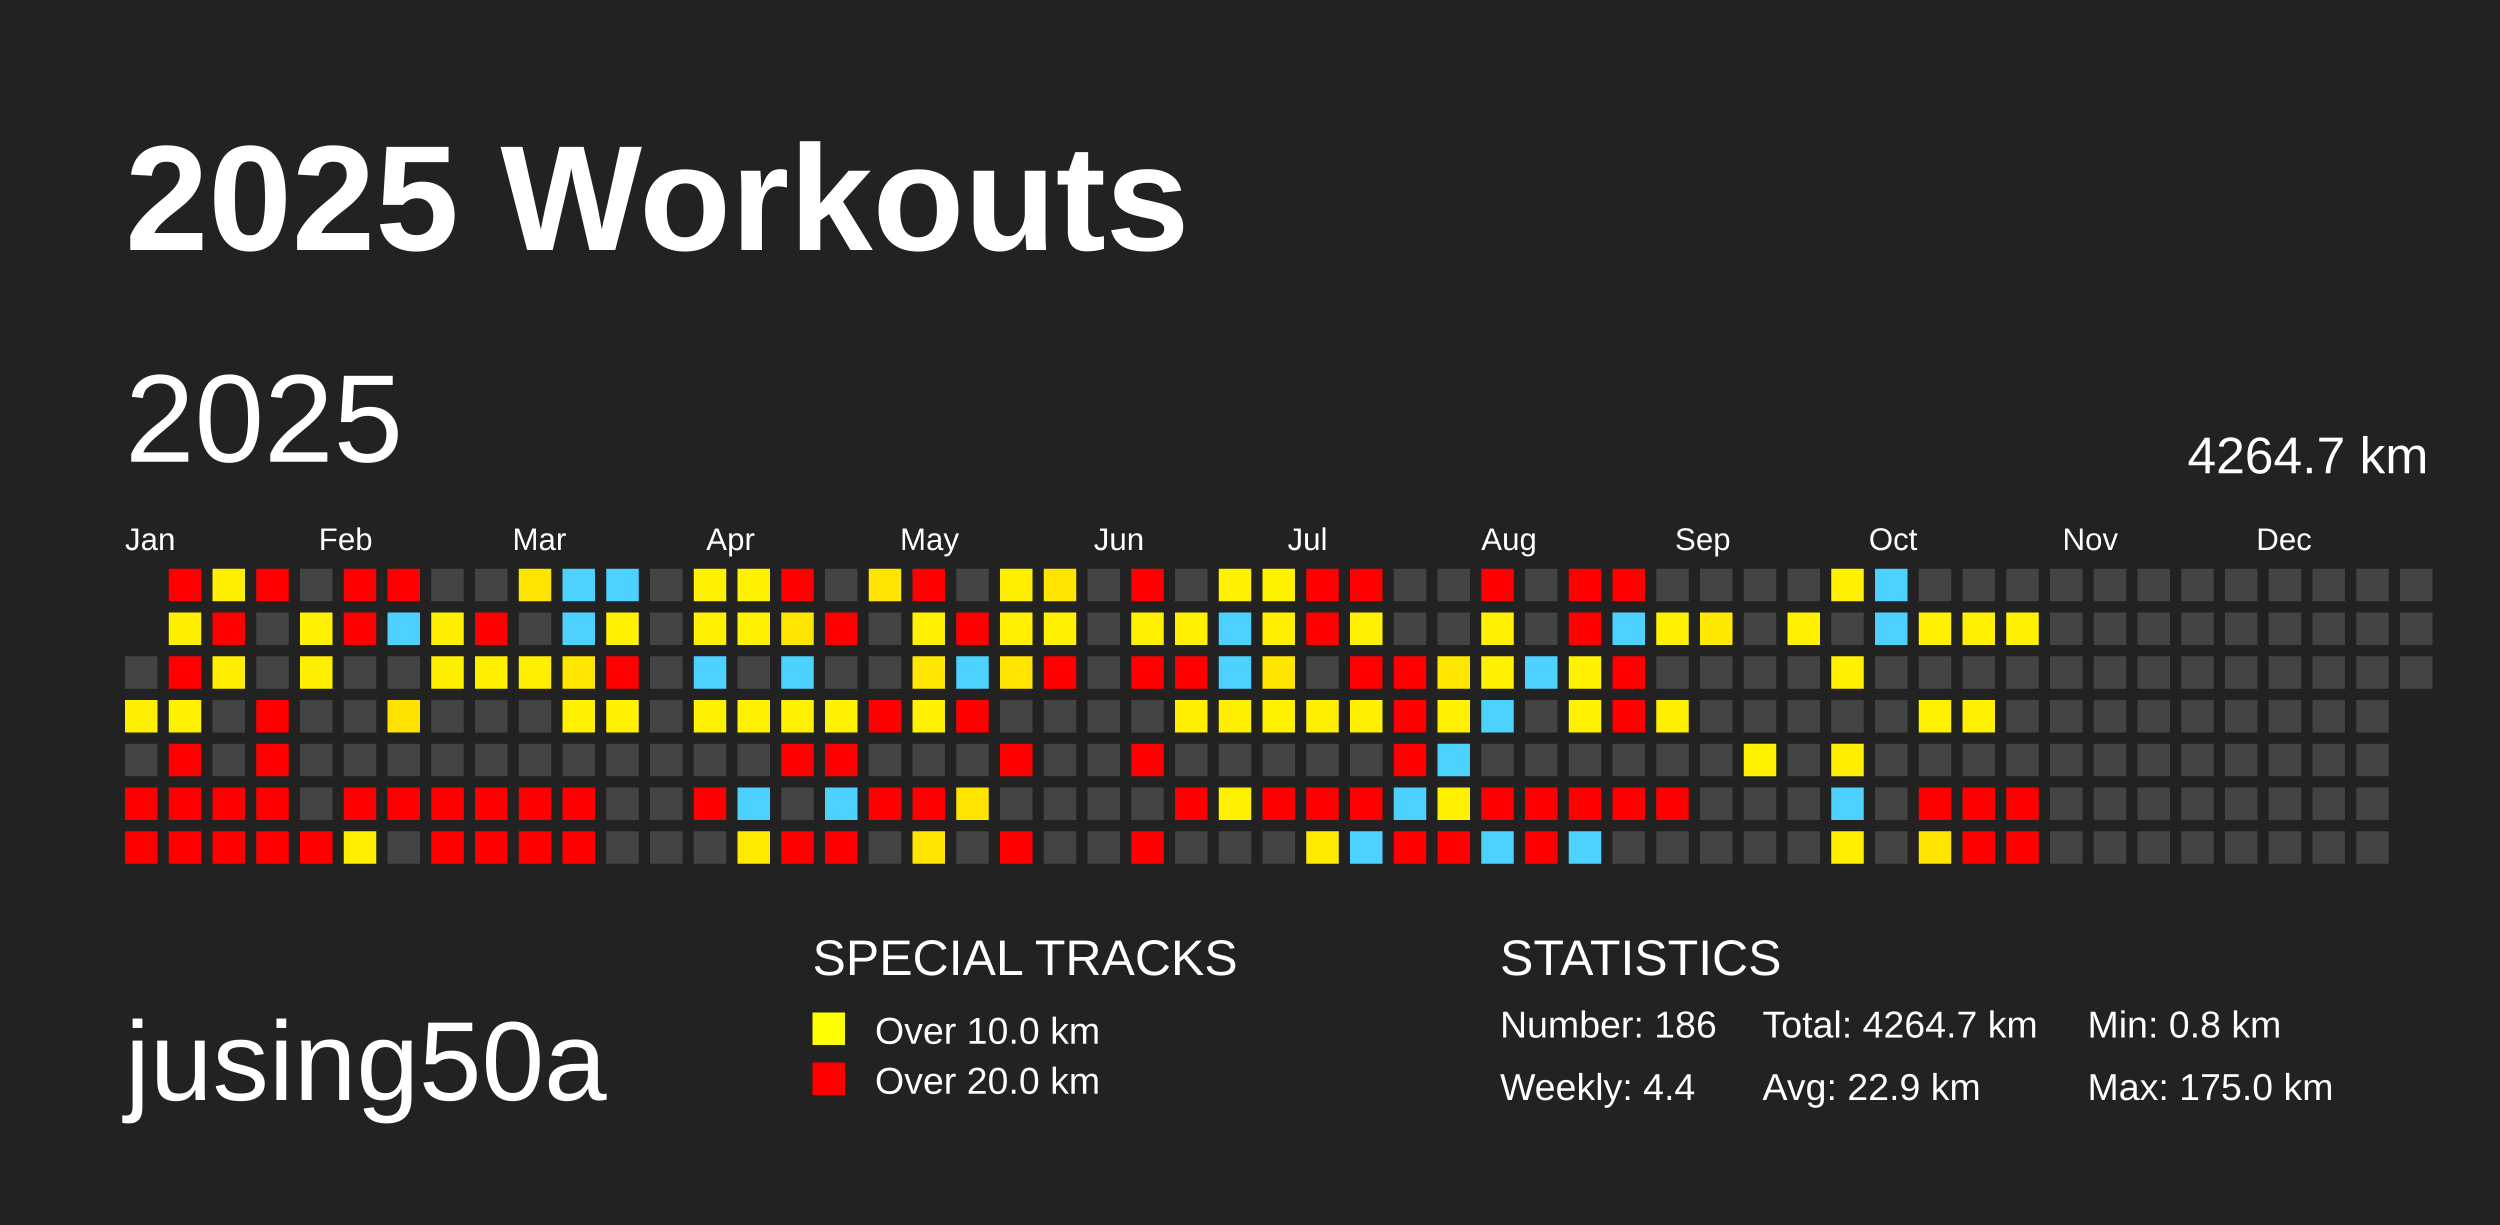
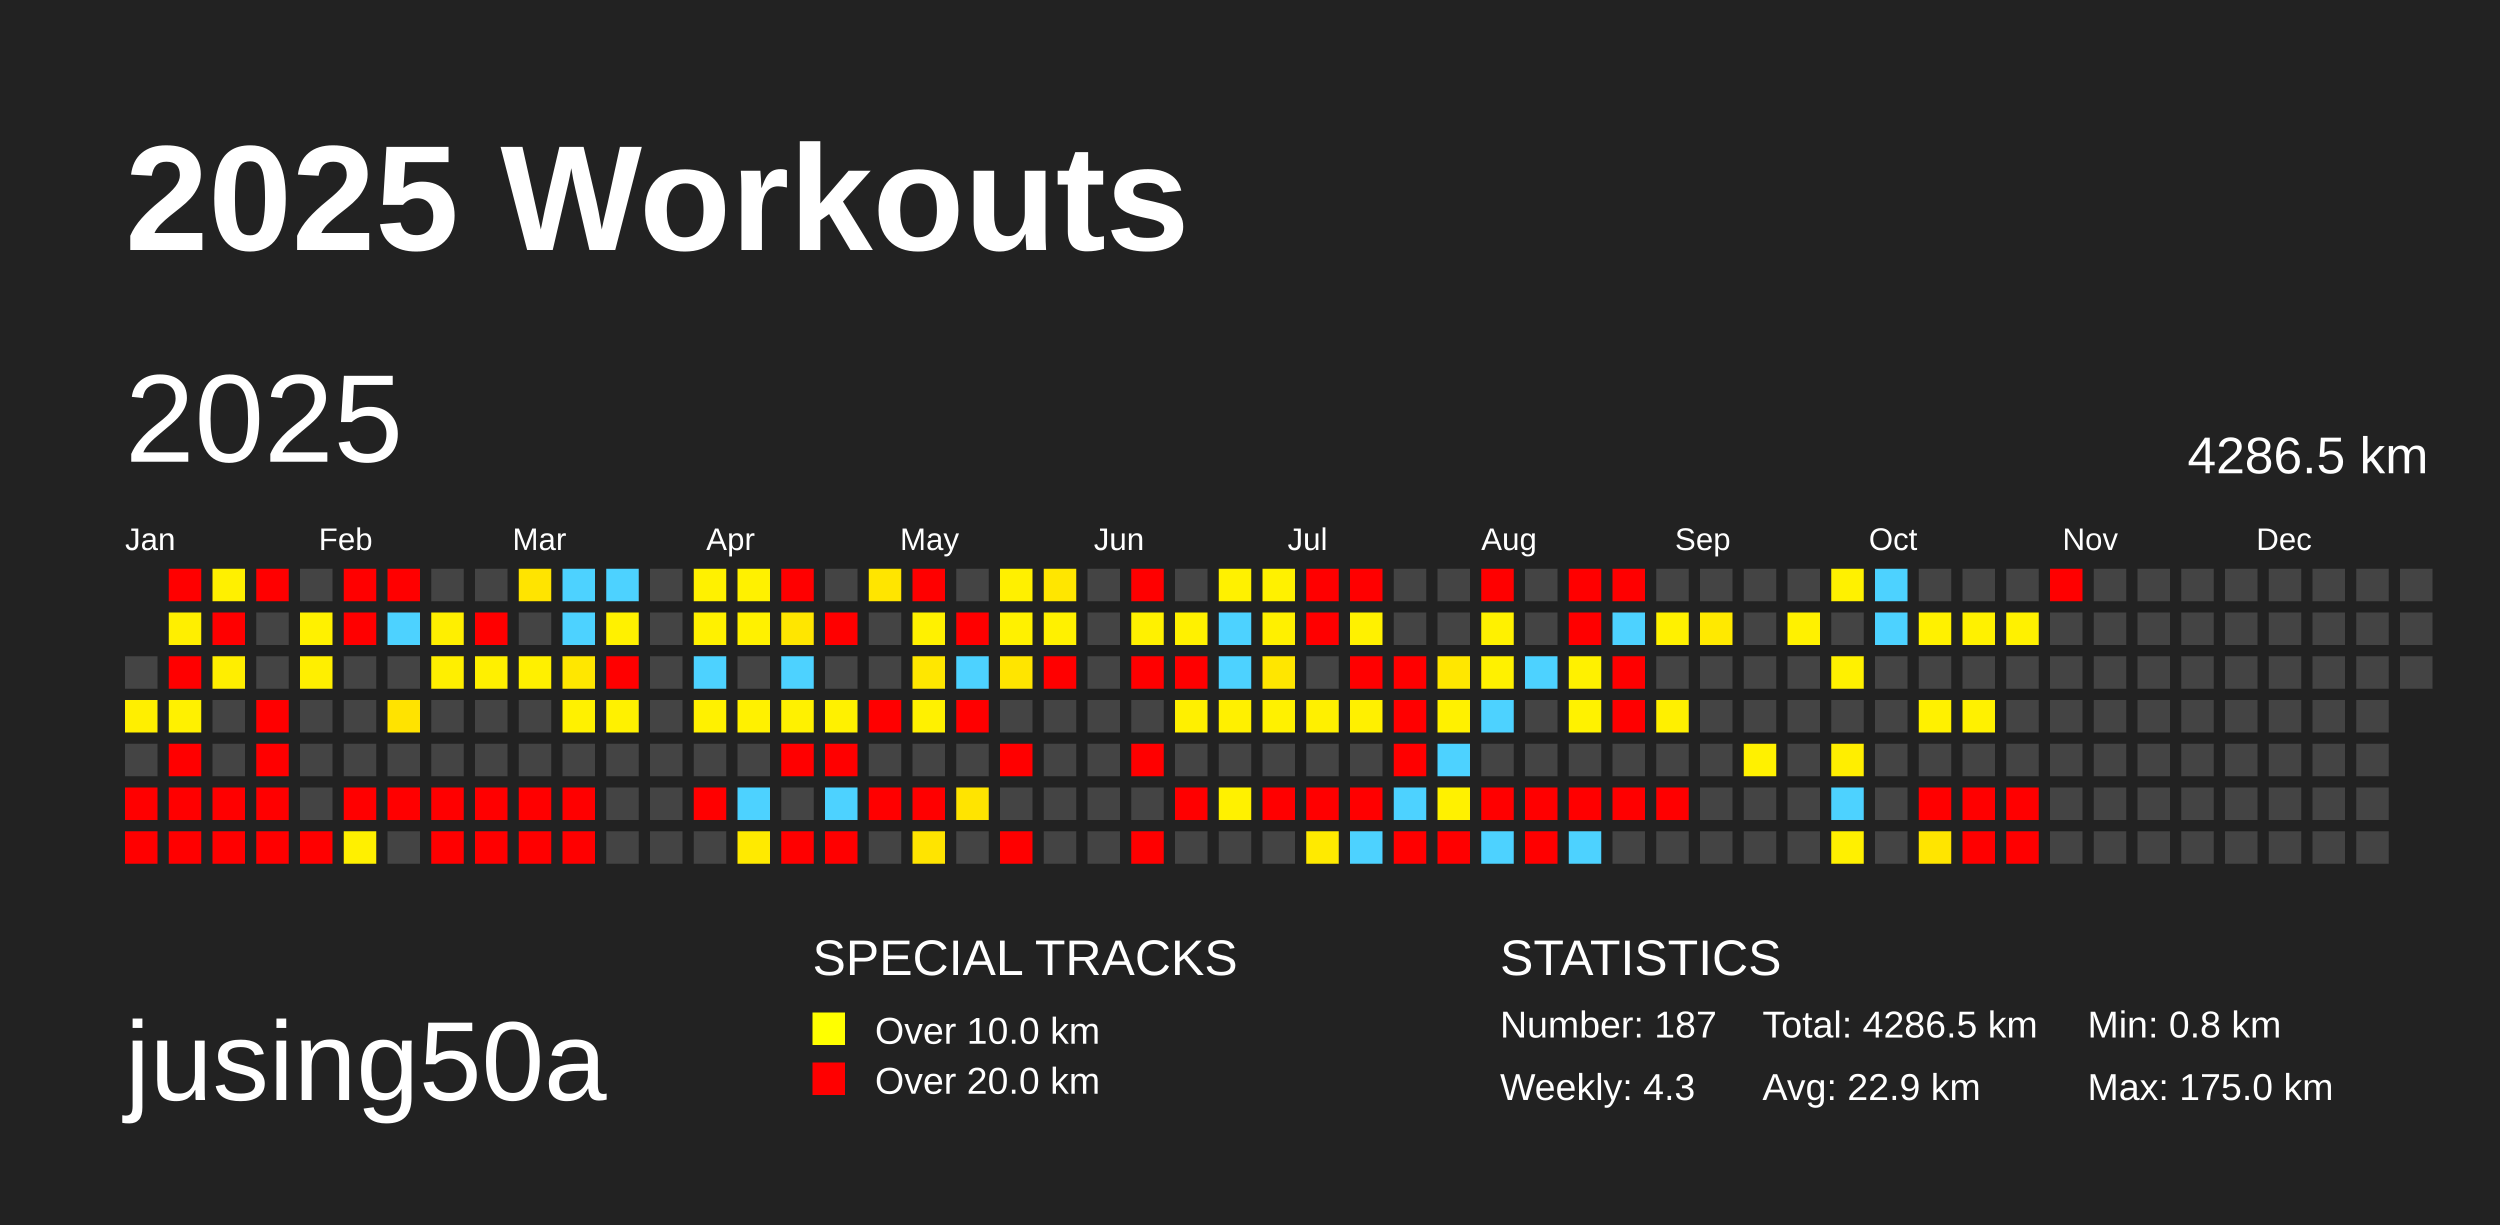
<svg xmlns="http://www.w3.org/2000/svg" baseProfile="full" height="98mm" version="1.1" viewBox="0,0,200,98" width="200mm">
  <defs />
  <rect fill="#222222" height="98" width="200" x="0" y="0" />
  <text fill="#FFFFFF" style="font-size:12px; font-family:Arial; font-weight:bold;" x="10" y="20">2025 Workouts</text>
  <text fill="#FFFFFF" style="font-size:9px; font-family:Arial" x="10" y="88">jusing50a</text>
  <text fill="#FFFFFF" style="font-size:4px; font-family:Arial" x="65" y="78">SPECIAL TRACKS</text>
  <rect fill="yellow" height="2.6" width="2.6" x="65" y="81" />
  <text fill="#FFFFFF" style="font-size:3px; font-family:Arial" x="70" y="83.5">Over 10.0 km</text>
  <rect fill="red" height="2.6" width="2.6" x="65" y="85" />
  <text fill="#FFFFFF" style="font-size:3px; font-family:Arial" x="70" y="87.5">Over 20.0 km</text>
  <text fill="#FFFFFF" style="font-size:4px; font-family:Arial" x="120" y="78">STATISTICS</text>
-   <text fill="#FFFFFF" style="font-size:3px; font-family:Arial" x="120" y="83">Number: 186</text>
-   <text fill="#FFFFFF" style="font-size:3px; font-family:Arial" x="120" y="88">Weekly: 4.4</text>
-   <text fill="#FFFFFF" style="font-size:3px; font-family:Arial" x="141" y="83">Total: 4264.7 km</text>
+   <text fill="#FFFFFF" style="font-size:3px; font-family:Arial" x="120" y="83">Number: 187</text>
+   <text fill="#FFFFFF" style="font-size:3px; font-family:Arial" x="120" y="88">Weekly: 4.3</text>
+   <text fill="#FFFFFF" style="font-size:3px; font-family:Arial" x="141" y="83">Total: 4286.5 km</text>
  <text fill="#FFFFFF" style="font-size:3px; font-family:Arial" x="141" y="88">Avg: 22.9 km</text>
  <text fill="#FFFFFF" style="font-size:3px; font-family:Arial" x="167" y="83">Min: 0.8 km</text>
  <text fill="#FFFFFF" style="font-size:3px; font-family:Arial" x="167" y="88">Max: 175.0 km</text>
  <text dominant-baseline="hanging" fill="#FFFFFF" style="font-size:10.0px; font-family:Arial;" x="10" y="30">2025</text>
-   <text dominant-baseline="hanging" fill="#FFFFFF" style="font-size:4.125px; font-family:Arial;" x="175" y="35">4264.7 km</text>
+   <text dominant-baseline="hanging" fill="#FFFFFF" style="font-size:4.125px; font-family:Arial;" x="175" y="35">4286.5 km</text>
  <text fill="#FFFFFF" style="font-size:2.5px; font-family:Arial" x="10.0" y="44">Jan</text>
  <text fill="#FFFFFF" style="font-size:2.5px; font-family:Arial" x="25.5" y="44">Feb</text>
  <text fill="#FFFFFF" style="font-size:2.5px; font-family:Arial" x="41.0" y="44">Mar</text>
  <text fill="#FFFFFF" style="font-size:2.5px; font-family:Arial" x="56.5" y="44">Apr</text>
  <text fill="#FFFFFF" style="font-size:2.5px; font-family:Arial" x="72.0" y="44">May</text>
  <text fill="#FFFFFF" style="font-size:2.5px; font-family:Arial" x="87.5" y="44">Jun</text>
  <text fill="#FFFFFF" style="font-size:2.5px; font-family:Arial" x="103.0" y="44">Jul</text>
  <text fill="#FFFFFF" style="font-size:2.5px; font-family:Arial" x="118.5" y="44">Aug</text>
  <text fill="#FFFFFF" style="font-size:2.5px; font-family:Arial" x="134.0" y="44">Sep</text>
  <text fill="#FFFFFF" style="font-size:2.5px; font-family:Arial" x="149.5" y="44">Oct</text>
  <text fill="#FFFFFF" style="font-size:2.5px; font-family:Arial" x="165.0" y="44">Nov</text>
  <text fill="#FFFFFF" style="font-size:2.5px; font-family:Arial" x="180.5" y="44">Dec</text>
  <rect fill="#444444" height="2.6" width="2.6" x="10.0" y="52.5" />
  <rect fill="#ffef00" height="2.6" width="2.6" x="10.0" y="56.0" />
  <rect fill="#444444" height="2.6" width="2.6" x="10.0" y="59.5" />
  <rect fill="red" height="2.6" width="2.6" x="10.0" y="63.0" />
  <rect fill="red" height="2.6" width="2.6" x="10.0" y="66.5" />
  <rect fill="red" height="2.6" width="2.6" x="13.5" y="45.5" />
  <rect fill="#ffef00" height="2.6" width="2.6" x="13.5" y="49.0" />
  <rect fill="red" height="2.6" width="2.6" x="13.5" y="52.5" />
  <rect fill="#fff100" height="2.6" width="2.6" x="13.5" y="56.0" />
  <rect fill="red" height="2.6" width="2.6" x="13.5" y="59.5" />
  <rect fill="red" height="2.6" width="2.6" x="13.5" y="63.0" />
  <rect fill="red" height="2.6" width="2.6" x="13.5" y="66.5" />
  <rect fill="#fff000" height="2.6" width="2.6" x="17.0" y="45.5" />
  <rect fill="red" height="2.6" width="2.6" x="17.0" y="49.0" />
  <rect fill="#ffee00" height="2.6" width="2.6" x="17.0" y="52.5" />
  <rect fill="#444444" height="2.6" width="2.6" x="17.0" y="56.0" />
  <rect fill="#444444" height="2.6" width="2.6" x="17.0" y="59.5" />
  <rect fill="red" height="2.6" width="2.6" x="17.0" y="63.0" />
  <rect fill="red" height="2.6" width="2.6" x="17.0" y="66.5" />
  <rect fill="red" height="2.6" width="2.6" x="20.5" y="45.5" />
  <rect fill="#444444" height="2.6" width="2.6" x="20.5" y="49.0" />
  <rect fill="#444444" height="2.6" width="2.6" x="20.5" y="52.5" />
  <rect fill="red" height="2.6" width="2.6" x="20.5" y="56.0" />
  <rect fill="red" height="2.6" width="2.6" x="20.5" y="59.5" />
  <rect fill="red" height="2.6" width="2.6" x="20.5" y="63.0" />
  <rect fill="red" height="2.6" width="2.6" x="20.5" y="66.5" />
  <rect fill="#444444" height="2.6" width="2.6" x="24.0" y="45.5" />
  <rect fill="#fff100" height="2.6" width="2.6" x="24.0" y="49.0" />
  <rect fill="#ffef00" height="2.6" width="2.6" x="24.0" y="52.5" />
  <rect fill="#444444" height="2.6" width="2.6" x="24.0" y="56.0" />
  <rect fill="#444444" height="2.6" width="2.6" x="24.0" y="59.5" />
  <rect fill="#444444" height="2.6" width="2.6" x="24.0" y="63.0" />
  <rect fill="red" height="2.6" width="2.6" x="24.0" y="66.5" />
  <rect fill="red" height="2.6" width="2.6" x="27.5" y="45.5" />
  <rect fill="red" height="2.6" width="2.6" x="27.5" y="49.0" />
  <rect fill="#444444" height="2.6" width="2.6" x="27.5" y="52.5" />
  <rect fill="#444444" height="2.6" width="2.6" x="27.5" y="56.0" />
  <rect fill="#444444" height="2.6" width="2.6" x="27.5" y="59.5" />
  <rect fill="red" height="2.6" width="2.6" x="27.5" y="63.0" />
  <rect fill="#fff000" height="2.6" width="2.6" x="27.5" y="66.5" />
  <rect fill="red" height="2.6" width="2.6" x="31.0" y="45.5" />
  <rect fill="#4dd2ff" height="2.6" width="2.6" x="31.0" y="49.0" />
  <rect fill="#444444" height="2.6" width="2.6" x="31.0" y="52.5" />
  <rect fill="#ffe300" height="2.6" width="2.6" x="31.0" y="56.0" />
  <rect fill="#444444" height="2.6" width="2.6" x="31.0" y="59.5" />
  <rect fill="red" height="2.6" width="2.6" x="31.0" y="63.0" />
  <rect fill="#444444" height="2.6" width="2.6" x="31.0" y="66.5" />
  <rect fill="#444444" height="2.6" width="2.6" x="34.5" y="45.5" />
  <rect fill="#ffef00" height="2.6" width="2.6" x="34.5" y="49.0" />
  <rect fill="#ffef00" height="2.6" width="2.6" x="34.5" y="52.5" />
  <rect fill="#444444" height="2.6" width="2.6" x="34.5" y="56.0" />
  <rect fill="#444444" height="2.6" width="2.6" x="34.5" y="59.5" />
  <rect fill="red" height="2.6" width="2.6" x="34.5" y="63.0" />
  <rect fill="red" height="2.6" width="2.6" x="34.5" y="66.5" />
  <rect fill="#444444" height="2.6" width="2.6" x="38.0" y="45.5" />
  <rect fill="red" height="2.6" width="2.6" x="38.0" y="49.0" />
  <rect fill="#fff000" height="2.6" width="2.6" x="38.0" y="52.5" />
  <rect fill="#444444" height="2.6" width="2.6" x="38.0" y="56.0" />
  <rect fill="#444444" height="2.6" width="2.6" x="38.0" y="59.5" />
  <rect fill="red" height="2.6" width="2.6" x="38.0" y="63.0" />
  <rect fill="red" height="2.6" width="2.6" x="38.0" y="66.5" />
  <rect fill="#ffe400" height="2.6" width="2.6" x="41.5" y="45.5" />
  <rect fill="#444444" height="2.6" width="2.6" x="41.5" y="49.0" />
  <rect fill="#fff000" height="2.6" width="2.6" x="41.5" y="52.5" />
  <rect fill="#444444" height="2.6" width="2.6" x="41.5" y="56.0" />
  <rect fill="#444444" height="2.6" width="2.6" x="41.5" y="59.5" />
  <rect fill="red" height="2.6" width="2.6" x="41.5" y="63.0" />
  <rect fill="red" height="2.6" width="2.6" x="41.5" y="66.5" />
  <rect fill="#4dd2ff" height="2.6" width="2.6" x="45.0" y="45.5" />
  <rect fill="#4dd2ff" height="2.6" width="2.6" x="45.0" y="49.0" />
  <rect fill="#ffe700" height="2.6" width="2.6" x="45.0" y="52.5" />
  <rect fill="#fff100" height="2.6" width="2.6" x="45.0" y="56.0" />
  <rect fill="#444444" height="2.6" width="2.6" x="45.0" y="59.5" />
  <rect fill="red" height="2.6" width="2.6" x="45.0" y="63.0" />
  <rect fill="red" height="2.6" width="2.6" x="45.0" y="66.5" />
  <rect fill="#4dd2ff" height="2.6" width="2.6" x="48.5" y="45.5" />
  <rect fill="#fff100" height="2.6" width="2.6" x="48.5" y="49.0" />
  <rect fill="red" height="2.6" width="2.6" x="48.5" y="52.5" />
  <rect fill="#fff100" height="2.6" width="2.6" x="48.5" y="56.0" />
  <rect fill="#444444" height="2.6" width="2.6" x="48.5" y="59.5" />
  <rect fill="#444444" height="2.6" width="2.6" x="48.5" y="63.0" />
  <rect fill="#444444" height="2.6" width="2.6" x="48.5" y="66.5" />
  <rect fill="#444444" height="2.6" width="2.6" x="52.0" y="45.5" />
  <rect fill="#444444" height="2.6" width="2.6" x="52.0" y="49.0" />
  <rect fill="#444444" height="2.6" width="2.6" x="52.0" y="52.5" />
  <rect fill="#444444" height="2.6" width="2.6" x="52.0" y="56.0" />
  <rect fill="#444444" height="2.6" width="2.6" x="52.0" y="59.5" />
  <rect fill="#444444" height="2.6" width="2.6" x="52.0" y="63.0" />
  <rect fill="#444444" height="2.6" width="2.6" x="52.0" y="66.5" />
  <rect fill="#fff100" height="2.6" width="2.6" x="55.5" y="45.5" />
  <rect fill="#fff100" height="2.6" width="2.6" x="55.5" y="49.0" />
  <rect fill="#4dd2ff" height="2.6" width="2.6" x="55.5" y="52.5" />
  <rect fill="#fff100" height="2.6" width="2.6" x="55.5" y="56.0" />
  <rect fill="#444444" height="2.6" width="2.6" x="55.5" y="59.5" />
  <rect fill="red" height="2.6" width="2.6" x="55.5" y="63.0" />
  <rect fill="#444444" height="2.6" width="2.6" x="55.5" y="66.5" />
  <rect fill="#fff100" height="2.6" width="2.6" x="59.0" y="45.5" />
  <rect fill="#fff100" height="2.6" width="2.6" x="59.0" y="49.0" />
  <rect fill="#444444" height="2.6" width="2.6" x="59.0" y="52.5" />
  <rect fill="#fff100" height="2.6" width="2.6" x="59.0" y="56.0" />
  <rect fill="#444444" height="2.6" width="2.6" x="59.0" y="59.5" />
  <rect fill="#4dd2ff" height="2.6" width="2.6" x="59.0" y="63.0" />
  <rect fill="#ffea00" height="2.6" width="2.6" x="59.0" y="66.5" />
  <rect fill="red" height="2.6" width="2.6" x="62.5" y="45.5" />
  <rect fill="#ffe600" height="2.6" width="2.6" x="62.5" y="49.0" />
  <rect fill="#4dd2ff" height="2.6" width="2.6" x="62.5" y="52.5" />
  <rect fill="#fff100" height="2.6" width="2.6" x="62.5" y="56.0" />
  <rect fill="red" height="2.6" width="2.6" x="62.5" y="59.5" />
  <rect fill="#444444" height="2.6" width="2.6" x="62.5" y="63.0" />
  <rect fill="red" height="2.6" width="2.6" x="62.5" y="66.5" />
  <rect fill="#444444" height="2.6" width="2.6" x="66.0" y="45.5" />
  <rect fill="red" height="2.6" width="2.6" x="66.0" y="49.0" />
  <rect fill="#444444" height="2.6" width="2.6" x="66.0" y="52.5" />
  <rect fill="#fff100" height="2.6" width="2.6" x="66.0" y="56.0" />
  <rect fill="red" height="2.6" width="2.6" x="66.0" y="59.5" />
  <rect fill="#4dd2ff" height="2.6" width="2.6" x="66.0" y="63.0" />
  <rect fill="red" height="2.6" width="2.6" x="66.0" y="66.5" />
  <rect fill="#ffe500" height="2.6" width="2.6" x="69.5" y="45.5" />
  <rect fill="#444444" height="2.6" width="2.6" x="69.5" y="49.0" />
  <rect fill="#444444" height="2.6" width="2.6" x="69.5" y="52.5" />
  <rect fill="red" height="2.6" width="2.6" x="69.5" y="56.0" />
  <rect fill="#444444" height="2.6" width="2.6" x="69.5" y="59.5" />
  <rect fill="red" height="2.6" width="2.6" x="69.5" y="63.0" />
  <rect fill="#444444" height="2.6" width="2.6" x="69.5" y="66.5" />
  <rect fill="red" height="2.6" width="2.6" x="73.0" y="45.5" />
  <rect fill="#fff100" height="2.6" width="2.6" x="73.0" y="49.0" />
  <rect fill="#ffe700" height="2.6" width="2.6" x="73.0" y="52.5" />
  <rect fill="#fff100" height="2.6" width="2.6" x="73.0" y="56.0" />
  <rect fill="#444444" height="2.6" width="2.6" x="73.0" y="59.5" />
  <rect fill="red" height="2.6" width="2.6" x="73.0" y="63.0" />
  <rect fill="#ffe400" height="2.6" width="2.6" x="73.0" y="66.5" />
  <rect fill="#444444" height="2.6" width="2.6" x="76.5" y="45.5" />
  <rect fill="red" height="2.6" width="2.6" x="76.5" y="49.0" />
  <rect fill="#4dd2ff" height="2.6" width="2.6" x="76.5" y="52.5" />
  <rect fill="red" height="2.6" width="2.6" x="76.5" y="56.0" />
  <rect fill="#444444" height="2.6" width="2.6" x="76.5" y="59.5" />
  <rect fill="#ffe400" height="2.6" width="2.6" x="76.5" y="63.0" />
  <rect fill="#444444" height="2.6" width="2.6" x="76.5" y="66.5" />
  <rect fill="#fff000" height="2.6" width="2.6" x="80.0" y="45.5" />
  <rect fill="#fff100" height="2.6" width="2.6" x="80.0" y="49.0" />
  <rect fill="#ffe500" height="2.6" width="2.6" x="80.0" y="52.5" />
  <rect fill="#444444" height="2.6" width="2.6" x="80.0" y="56.0" />
  <rect fill="red" height="2.6" width="2.6" x="80.0" y="59.5" />
  <rect fill="#444444" height="2.6" width="2.6" x="80.0" y="63.0" />
  <rect fill="red" height="2.6" width="2.6" x="80.0" y="66.5" />
  <rect fill="#ffe600" height="2.6" width="2.6" x="83.5" y="45.5" />
  <rect fill="#fff100" height="2.6" width="2.6" x="83.5" y="49.0" />
  <rect fill="red" height="2.6" width="2.6" x="83.5" y="52.5" />
  <rect fill="#444444" height="2.6" width="2.6" x="83.5" y="56.0" />
  <rect fill="#444444" height="2.6" width="2.6" x="83.5" y="59.5" />
  <rect fill="#444444" height="2.6" width="2.6" x="83.5" y="63.0" />
  <rect fill="#444444" height="2.6" width="2.6" x="83.5" y="66.5" />
  <rect fill="#444444" height="2.6" width="2.6" x="87.0" y="45.5" />
  <rect fill="#444444" height="2.6" width="2.6" x="87.0" y="49.0" />
  <rect fill="#444444" height="2.6" width="2.6" x="87.0" y="52.5" />
  <rect fill="#444444" height="2.6" width="2.6" x="87.0" y="56.0" />
  <rect fill="#444444" height="2.6" width="2.6" x="87.0" y="59.5" />
  <rect fill="#444444" height="2.6" width="2.6" x="87.0" y="63.0" />
  <rect fill="#444444" height="2.6" width="2.6" x="87.0" y="66.5" />
  <rect fill="red" height="2.6" width="2.6" x="90.5" y="45.5" />
  <rect fill="#fff100" height="2.6" width="2.6" x="90.5" y="49.0" />
  <rect fill="red" height="2.6" width="2.6" x="90.5" y="52.5" />
  <rect fill="#444444" height="2.6" width="2.6" x="90.5" y="56.0" />
  <rect fill="red" height="2.6" width="2.6" x="90.5" y="59.5" />
  <rect fill="#444444" height="2.6" width="2.6" x="90.5" y="63.0" />
  <rect fill="red" height="2.6" width="2.6" x="90.5" y="66.5" />
  <rect fill="#444444" height="2.6" width="2.6" x="94.0" y="45.5" />
  <rect fill="#fff100" height="2.6" width="2.6" x="94.0" y="49.0" />
  <rect fill="red" height="2.6" width="2.6" x="94.0" y="52.5" />
  <rect fill="#fff000" height="2.6" width="2.6" x="94.0" y="56.0" />
  <rect fill="#444444" height="2.6" width="2.6" x="94.0" y="59.5" />
  <rect fill="red" height="2.6" width="2.6" x="94.0" y="63.0" />
  <rect fill="#444444" height="2.6" width="2.6" x="94.0" y="66.5" />
  <rect fill="#fff100" height="2.6" width="2.6" x="97.5" y="45.5" />
  <rect fill="#4dd2ff" height="2.6" width="2.6" x="97.5" y="49.0" />
  <rect fill="#4dd2ff" height="2.6" width="2.6" x="97.5" y="52.5" />
  <rect fill="#fff000" height="2.6" width="2.6" x="97.5" y="56.0" />
  <rect fill="#444444" height="2.6" width="2.6" x="97.5" y="59.5" />
  <rect fill="#fff100" height="2.6" width="2.6" x="97.5" y="63.0" />
  <rect fill="#444444" height="2.6" width="2.6" x="97.5" y="66.5" />
  <rect fill="#fff100" height="2.6" width="2.6" x="101.0" y="45.5" />
  <rect fill="#fff000" height="2.6" width="2.6" x="101.0" y="49.0" />
  <rect fill="#ffe600" height="2.6" width="2.6" x="101.0" y="52.5" />
  <rect fill="#fff100" height="2.6" width="2.6" x="101.0" y="56.0" />
  <rect fill="#444444" height="2.6" width="2.6" x="101.0" y="59.5" />
  <rect fill="red" height="2.6" width="2.6" x="101.0" y="63.0" />
  <rect fill="#444444" height="2.6" width="2.6" x="101.0" y="66.5" />
  <rect fill="red" height="2.6" width="2.6" x="104.5" y="45.5" />
  <rect fill="red" height="2.6" width="2.6" x="104.5" y="49.0" />
  <rect fill="#444444" height="2.6" width="2.6" x="104.5" y="52.5" />
  <rect fill="#fff000" height="2.6" width="2.6" x="104.5" y="56.0" />
  <rect fill="#444444" height="2.6" width="2.6" x="104.5" y="59.5" />
  <rect fill="red" height="2.6" width="2.6" x="104.5" y="63.0" />
  <rect fill="#ffea00" height="2.6" width="2.6" x="104.5" y="66.5" />
  <rect fill="red" height="2.6" width="2.6" x="108.0" y="45.5" />
  <rect fill="#fff100" height="2.6" width="2.6" x="108.0" y="49.0" />
  <rect fill="red" height="2.6" width="2.6" x="108.0" y="52.5" />
  <rect fill="#fff000" height="2.6" width="2.6" x="108.0" y="56.0" />
  <rect fill="#444444" height="2.6" width="2.6" x="108.0" y="59.5" />
  <rect fill="red" height="2.6" width="2.6" x="108.0" y="63.0" />
  <rect fill="#4dd2ff" height="2.6" width="2.6" x="108.0" y="66.5" />
  <rect fill="#444444" height="2.6" width="2.6" x="111.5" y="45.5" />
  <rect fill="#444444" height="2.6" width="2.6" x="111.5" y="49.0" />
  <rect fill="red" height="2.6" width="2.6" x="111.5" y="52.5" />
  <rect fill="red" height="2.6" width="2.6" x="111.5" y="56.0" />
  <rect fill="red" height="2.6" width="2.6" x="111.5" y="59.5" />
  <rect fill="#4dd2ff" height="2.6" width="2.6" x="111.5" y="63.0" />
  <rect fill="red" height="2.6" width="2.6" x="111.5" y="66.5" />
  <rect fill="#444444" height="2.6" width="2.6" x="115.0" y="45.5" />
  <rect fill="#444444" height="2.6" width="2.6" x="115.0" y="49.0" />
  <rect fill="#ffe700" height="2.6" width="2.6" x="115.0" y="52.5" />
  <rect fill="#fff100" height="2.6" width="2.6" x="115.0" y="56.0" />
  <rect fill="#4dd2ff" height="2.6" width="2.6" x="115.0" y="59.5" />
  <rect fill="#fff100" height="2.6" width="2.6" x="115.0" y="63.0" />
  <rect fill="red" height="2.6" width="2.6" x="115.0" y="66.5" />
  <rect fill="red" height="2.6" width="2.6" x="118.5" y="45.5" />
  <rect fill="#fff100" height="2.6" width="2.6" x="118.5" y="49.0" />
  <rect fill="#fff100" height="2.6" width="2.6" x="118.5" y="52.5" />
  <rect fill="#4dd2ff" height="2.6" width="2.6" x="118.5" y="56.0" />
  <rect fill="#444444" height="2.6" width="2.6" x="118.5" y="59.5" />
  <rect fill="red" height="2.6" width="2.6" x="118.5" y="63.0" />
  <rect fill="#4dd2ff" height="2.6" width="2.6" x="118.5" y="66.5" />
  <rect fill="#444444" height="2.6" width="2.6" x="122.0" y="45.5" />
  <rect fill="#444444" height="2.6" width="2.6" x="122.0" y="49.0" />
  <rect fill="#4dd2ff" height="2.6" width="2.6" x="122.0" y="52.5" />
  <rect fill="#444444" height="2.6" width="2.6" x="122.0" y="56.0" />
  <rect fill="#444444" height="2.6" width="2.6" x="122.0" y="59.5" />
  <rect fill="red" height="2.6" width="2.6" x="122.0" y="63.0" />
  <rect fill="red" height="2.6" width="2.6" x="122.0" y="66.5" />
  <rect fill="red" height="2.6" width="2.6" x="125.5" y="45.5" />
  <rect fill="red" height="2.6" width="2.6" x="125.5" y="49.0" />
  <rect fill="#fff100" height="2.6" width="2.6" x="125.5" y="52.5" />
  <rect fill="#fff200" height="2.6" width="2.6" x="125.5" y="56.0" />
  <rect fill="#444444" height="2.6" width="2.6" x="125.5" y="59.5" />
  <rect fill="red" height="2.6" width="2.6" x="125.5" y="63.0" />
  <rect fill="#4dd2ff" height="2.6" width="2.6" x="125.5" y="66.5" />
  <rect fill="red" height="2.6" width="2.6" x="129.0" y="45.5" />
  <rect fill="#4dd2ff" height="2.6" width="2.6" x="129.0" y="49.0" />
  <rect fill="red" height="2.6" width="2.6" x="129.0" y="52.5" />
  <rect fill="red" height="2.6" width="2.6" x="129.0" y="56.0" />
  <rect fill="#444444" height="2.6" width="2.6" x="129.0" y="59.5" />
  <rect fill="red" height="2.6" width="2.6" x="129.0" y="63.0" />
  <rect fill="#444444" height="2.6" width="2.6" x="129.0" y="66.5" />
  <rect fill="#444444" height="2.6" width="2.6" x="132.5" y="45.5" />
  <rect fill="#fff100" height="2.6" width="2.6" x="132.5" y="49.0" />
  <rect fill="#444444" height="2.6" width="2.6" x="132.5" y="52.5" />
  <rect fill="#fff000" height="2.6" width="2.6" x="132.5" y="56.0" />
  <rect fill="#444444" height="2.6" width="2.6" x="132.5" y="59.5" />
  <rect fill="red" height="2.6" width="2.6" x="132.5" y="63.0" />
  <rect fill="#444444" height="2.6" width="2.6" x="132.5" y="66.5" />
  <rect fill="#444444" height="2.6" width="2.6" x="136.0" y="45.5" />
  <rect fill="#ffe900" height="2.6" width="2.6" x="136.0" y="49.0" />
  <rect fill="#444444" height="2.6" width="2.6" x="136.0" y="52.5" />
  <rect fill="#444444" height="2.6" width="2.6" x="136.0" y="56.0" />
  <rect fill="#444444" height="2.6" width="2.6" x="136.0" y="59.5" />
  <rect fill="#444444" height="2.6" width="2.6" x="136.0" y="63.0" />
  <rect fill="#444444" height="2.6" width="2.6" x="136.0" y="66.5" />
  <rect fill="#444444" height="2.6" width="2.6" x="139.5" y="45.5" />
  <rect fill="#444444" height="2.6" width="2.6" x="139.5" y="49.0" />
  <rect fill="#444444" height="2.6" width="2.6" x="139.5" y="52.5" />
  <rect fill="#444444" height="2.6" width="2.6" x="139.5" y="56.0" />
  <rect fill="#fff100" height="2.6" width="2.6" x="139.5" y="59.5" />
  <rect fill="#444444" height="2.6" width="2.6" x="139.5" y="63.0" />
  <rect fill="#444444" height="2.6" width="2.6" x="139.5" y="66.5" />
  <rect fill="#444444" height="2.6" width="2.6" x="143.0" y="45.5" />
  <rect fill="#fff100" height="2.6" width="2.6" x="143.0" y="49.0" />
  <rect fill="#444444" height="2.6" width="2.6" x="143.0" y="52.5" />
  <rect fill="#444444" height="2.6" width="2.6" x="143.0" y="56.0" />
  <rect fill="#444444" height="2.6" width="2.6" x="143.0" y="59.5" />
  <rect fill="#444444" height="2.6" width="2.6" x="143.0" y="63.0" />
  <rect fill="#444444" height="2.6" width="2.6" x="143.0" y="66.5" />
  <rect fill="#fff100" height="2.6" width="2.6" x="146.5" y="45.5" />
  <rect fill="#444444" height="2.6" width="2.6" x="146.5" y="49.0" />
  <rect fill="#fff100" height="2.6" width="2.6" x="146.5" y="52.5" />
  <rect fill="#444444" height="2.6" width="2.6" x="146.5" y="56.0" />
  <rect fill="#ffee00" height="2.6" width="2.6" x="146.5" y="59.5" />
  <rect fill="#4dd2ff" height="2.6" width="2.6" x="146.5" y="63.0" />
  <rect fill="#fff000" height="2.6" width="2.6" x="146.5" y="66.5" />
  <rect fill="#4dd2ff" height="2.6" width="2.6" x="150.0" y="45.5" />
  <rect fill="#4dd2ff" height="2.6" width="2.6" x="150.0" y="49.0" />
  <rect fill="#444444" height="2.6" width="2.6" x="150.0" y="52.5" />
  <rect fill="#444444" height="2.6" width="2.6" x="150.0" y="56.0" />
  <rect fill="#444444" height="2.6" width="2.6" x="150.0" y="59.5" />
  <rect fill="#444444" height="2.6" width="2.6" x="150.0" y="63.0" />
  <rect fill="#444444" height="2.6" width="2.6" x="150.0" y="66.5" />
  <rect fill="#444444" height="2.6" width="2.6" x="153.5" y="45.5" />
  <rect fill="#fff100" height="2.6" width="2.6" x="153.5" y="49.0" />
  <rect fill="#444444" height="2.6" width="2.6" x="153.5" y="52.5" />
  <rect fill="#fff100" height="2.6" width="2.6" x="153.5" y="56.0" />
  <rect fill="#444444" height="2.6" width="2.6" x="153.5" y="59.5" />
  <rect fill="red" height="2.6" width="2.6" x="153.5" y="63.0" />
  <rect fill="#ffe500" height="2.6" width="2.6" x="153.5" y="66.5" />
  <rect fill="#444444" height="2.6" width="2.6" x="157.0" y="45.5" />
  <rect fill="#fff100" height="2.6" width="2.6" x="157.0" y="49.0" />
  <rect fill="#444444" height="2.6" width="2.6" x="157.0" y="52.5" />
  <rect fill="#fff100" height="2.6" width="2.6" x="157.0" y="56.0" />
  <rect fill="#444444" height="2.6" width="2.6" x="157.0" y="59.5" />
  <rect fill="red" height="2.6" width="2.6" x="157.0" y="63.0" />
  <rect fill="red" height="2.6" width="2.6" x="157.0" y="66.5" />
  <rect fill="#444444" height="2.6" width="2.6" x="160.5" y="45.5" />
  <rect fill="#fff100" height="2.6" width="2.6" x="160.5" y="49.0" />
  <rect fill="#444444" height="2.6" width="2.6" x="160.5" y="52.5" />
  <rect fill="#444444" height="2.6" width="2.6" x="160.5" y="56.0" />
  <rect fill="#444444" height="2.6" width="2.6" x="160.5" y="59.5" />
  <rect fill="red" height="2.6" width="2.6" x="160.5" y="63.0" />
  <rect fill="red" height="2.6" width="2.6" x="160.5" y="66.5" />
-   <rect fill="#444444" height="2.6" width="2.6" x="164.0" y="45.5" />
+   <rect fill="red" height="2.6" width="2.6" x="164.0" y="45.5" />
  <rect fill="#444444" height="2.6" width="2.6" x="164.0" y="49.0" />
  <rect fill="#444444" height="2.6" width="2.6" x="164.0" y="52.5" />
  <rect fill="#444444" height="2.6" width="2.6" x="164.0" y="56.0" />
  <rect fill="#444444" height="2.6" width="2.6" x="164.0" y="59.5" />
  <rect fill="#444444" height="2.6" width="2.6" x="164.0" y="63.0" />
  <rect fill="#444444" height="2.6" width="2.6" x="164.0" y="66.5" />
  <rect fill="#444444" height="2.6" width="2.6" x="167.5" y="45.5" />
  <rect fill="#444444" height="2.6" width="2.6" x="167.5" y="49.0" />
  <rect fill="#444444" height="2.6" width="2.6" x="167.5" y="52.5" />
  <rect fill="#444444" height="2.6" width="2.6" x="167.5" y="56.0" />
  <rect fill="#444444" height="2.6" width="2.6" x="167.5" y="59.5" />
  <rect fill="#444444" height="2.6" width="2.6" x="167.5" y="63.0" />
  <rect fill="#444444" height="2.6" width="2.6" x="167.5" y="66.5" />
  <rect fill="#444444" height="2.6" width="2.6" x="171.0" y="45.5" />
  <rect fill="#444444" height="2.6" width="2.6" x="171.0" y="49.0" />
  <rect fill="#444444" height="2.6" width="2.6" x="171.0" y="52.5" />
  <rect fill="#444444" height="2.6" width="2.6" x="171.0" y="56.0" />
  <rect fill="#444444" height="2.6" width="2.6" x="171.0" y="59.5" />
  <rect fill="#444444" height="2.6" width="2.6" x="171.0" y="63.0" />
  <rect fill="#444444" height="2.6" width="2.6" x="171.0" y="66.5" />
  <rect fill="#444444" height="2.6" width="2.6" x="174.5" y="45.5" />
  <rect fill="#444444" height="2.6" width="2.6" x="174.5" y="49.0" />
  <rect fill="#444444" height="2.6" width="2.6" x="174.5" y="52.5" />
  <rect fill="#444444" height="2.6" width="2.6" x="174.5" y="56.0" />
  <rect fill="#444444" height="2.6" width="2.6" x="174.5" y="59.5" />
  <rect fill="#444444" height="2.6" width="2.6" x="174.5" y="63.0" />
  <rect fill="#444444" height="2.6" width="2.6" x="174.5" y="66.5" />
  <rect fill="#444444" height="2.6" width="2.6" x="178.0" y="45.5" />
  <rect fill="#444444" height="2.6" width="2.6" x="178.0" y="49.0" />
  <rect fill="#444444" height="2.6" width="2.6" x="178.0" y="52.5" />
  <rect fill="#444444" height="2.6" width="2.6" x="178.0" y="56.0" />
  <rect fill="#444444" height="2.6" width="2.6" x="178.0" y="59.5" />
  <rect fill="#444444" height="2.6" width="2.6" x="178.0" y="63.0" />
  <rect fill="#444444" height="2.6" width="2.6" x="178.0" y="66.5" />
  <rect fill="#444444" height="2.6" width="2.6" x="181.5" y="45.5" />
  <rect fill="#444444" height="2.6" width="2.6" x="181.5" y="49.0" />
  <rect fill="#444444" height="2.6" width="2.6" x="181.5" y="52.5" />
  <rect fill="#444444" height="2.6" width="2.6" x="181.5" y="56.0" />
  <rect fill="#444444" height="2.6" width="2.6" x="181.5" y="59.5" />
  <rect fill="#444444" height="2.6" width="2.6" x="181.5" y="63.0" />
  <rect fill="#444444" height="2.6" width="2.6" x="181.5" y="66.5" />
  <rect fill="#444444" height="2.6" width="2.6" x="185.0" y="45.5" />
  <rect fill="#444444" height="2.6" width="2.6" x="185.0" y="49.0" />
  <rect fill="#444444" height="2.6" width="2.6" x="185.0" y="52.5" />
  <rect fill="#444444" height="2.6" width="2.6" x="185.0" y="56.0" />
  <rect fill="#444444" height="2.6" width="2.6" x="185.0" y="59.5" />
  <rect fill="#444444" height="2.6" width="2.6" x="185.0" y="63.0" />
  <rect fill="#444444" height="2.6" width="2.6" x="185.0" y="66.5" />
  <rect fill="#444444" height="2.6" width="2.6" x="188.5" y="45.5" />
  <rect fill="#444444" height="2.6" width="2.6" x="188.5" y="49.0" />
  <rect fill="#444444" height="2.6" width="2.6" x="188.5" y="52.5" />
  <rect fill="#444444" height="2.6" width="2.6" x="188.5" y="56.0" />
  <rect fill="#444444" height="2.6" width="2.6" x="188.5" y="59.5" />
  <rect fill="#444444" height="2.6" width="2.6" x="188.5" y="63.0" />
  <rect fill="#444444" height="2.6" width="2.6" x="188.5" y="66.5" />
  <rect fill="#444444" height="2.6" width="2.6" x="192.0" y="45.5" />
  <rect fill="#444444" height="2.6" width="2.6" x="192.0" y="49.0" />
  <rect fill="#444444" height="2.6" width="2.6" x="192.0" y="52.5" />
</svg>
